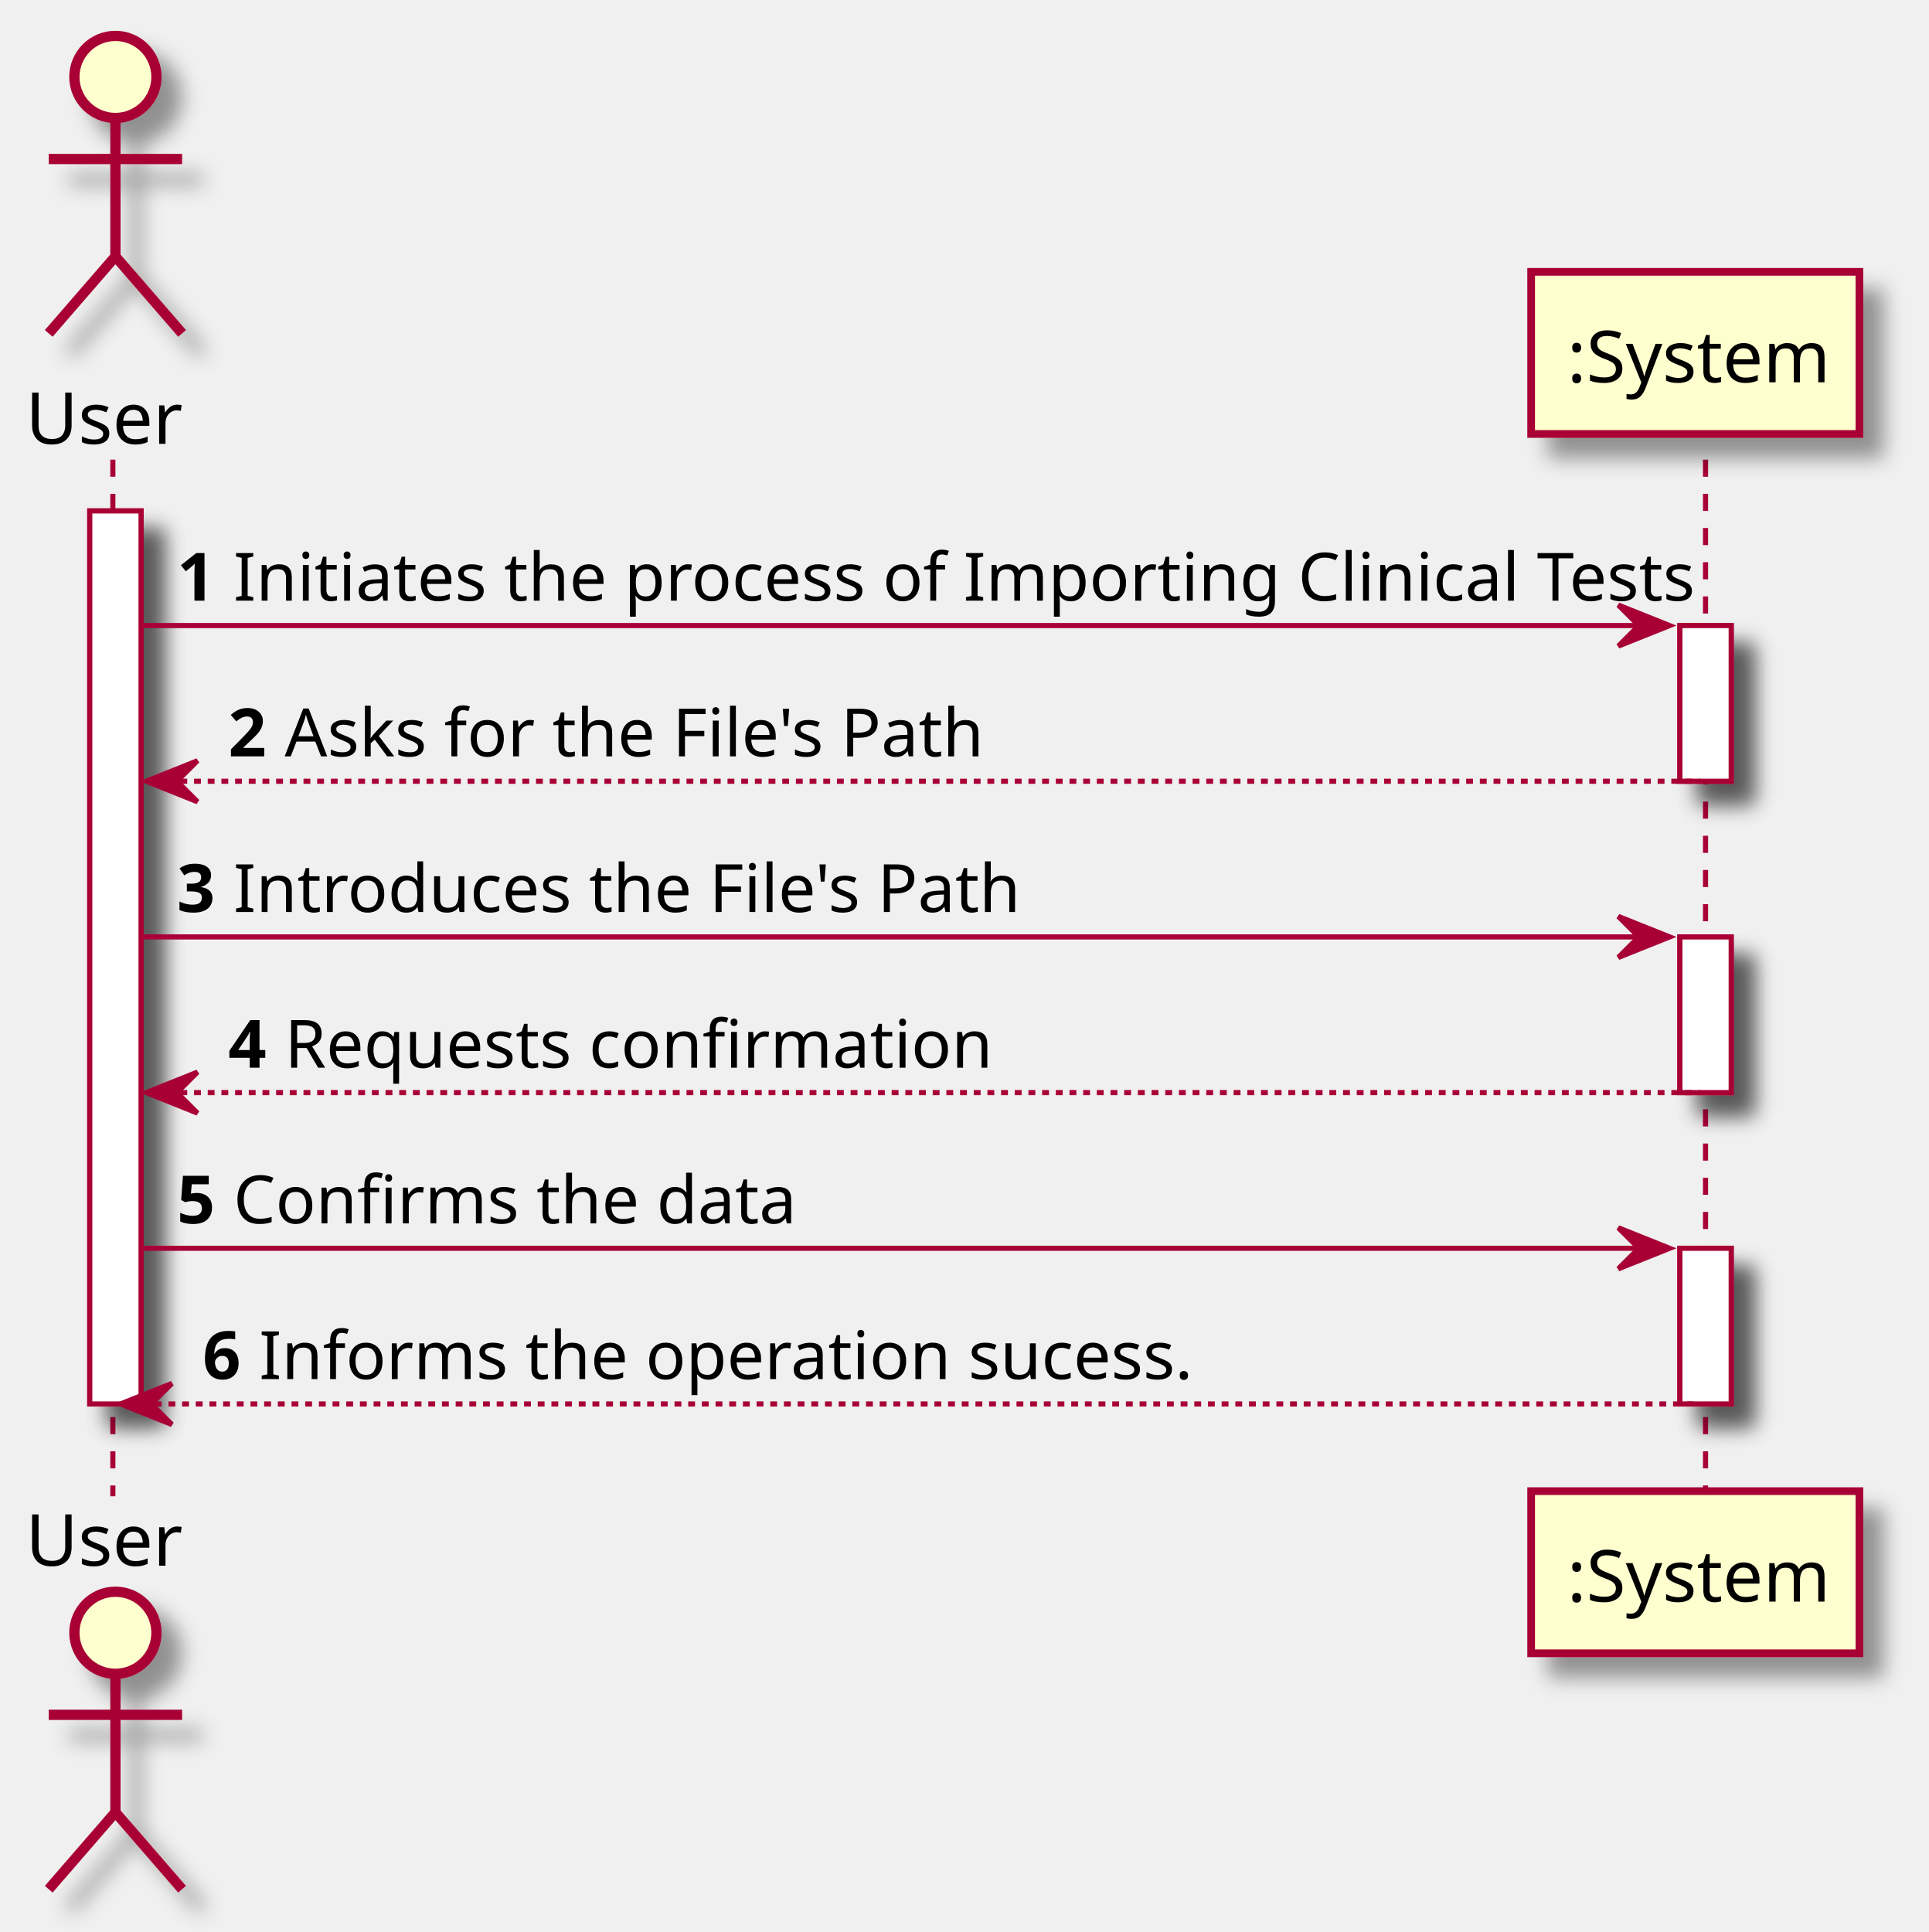
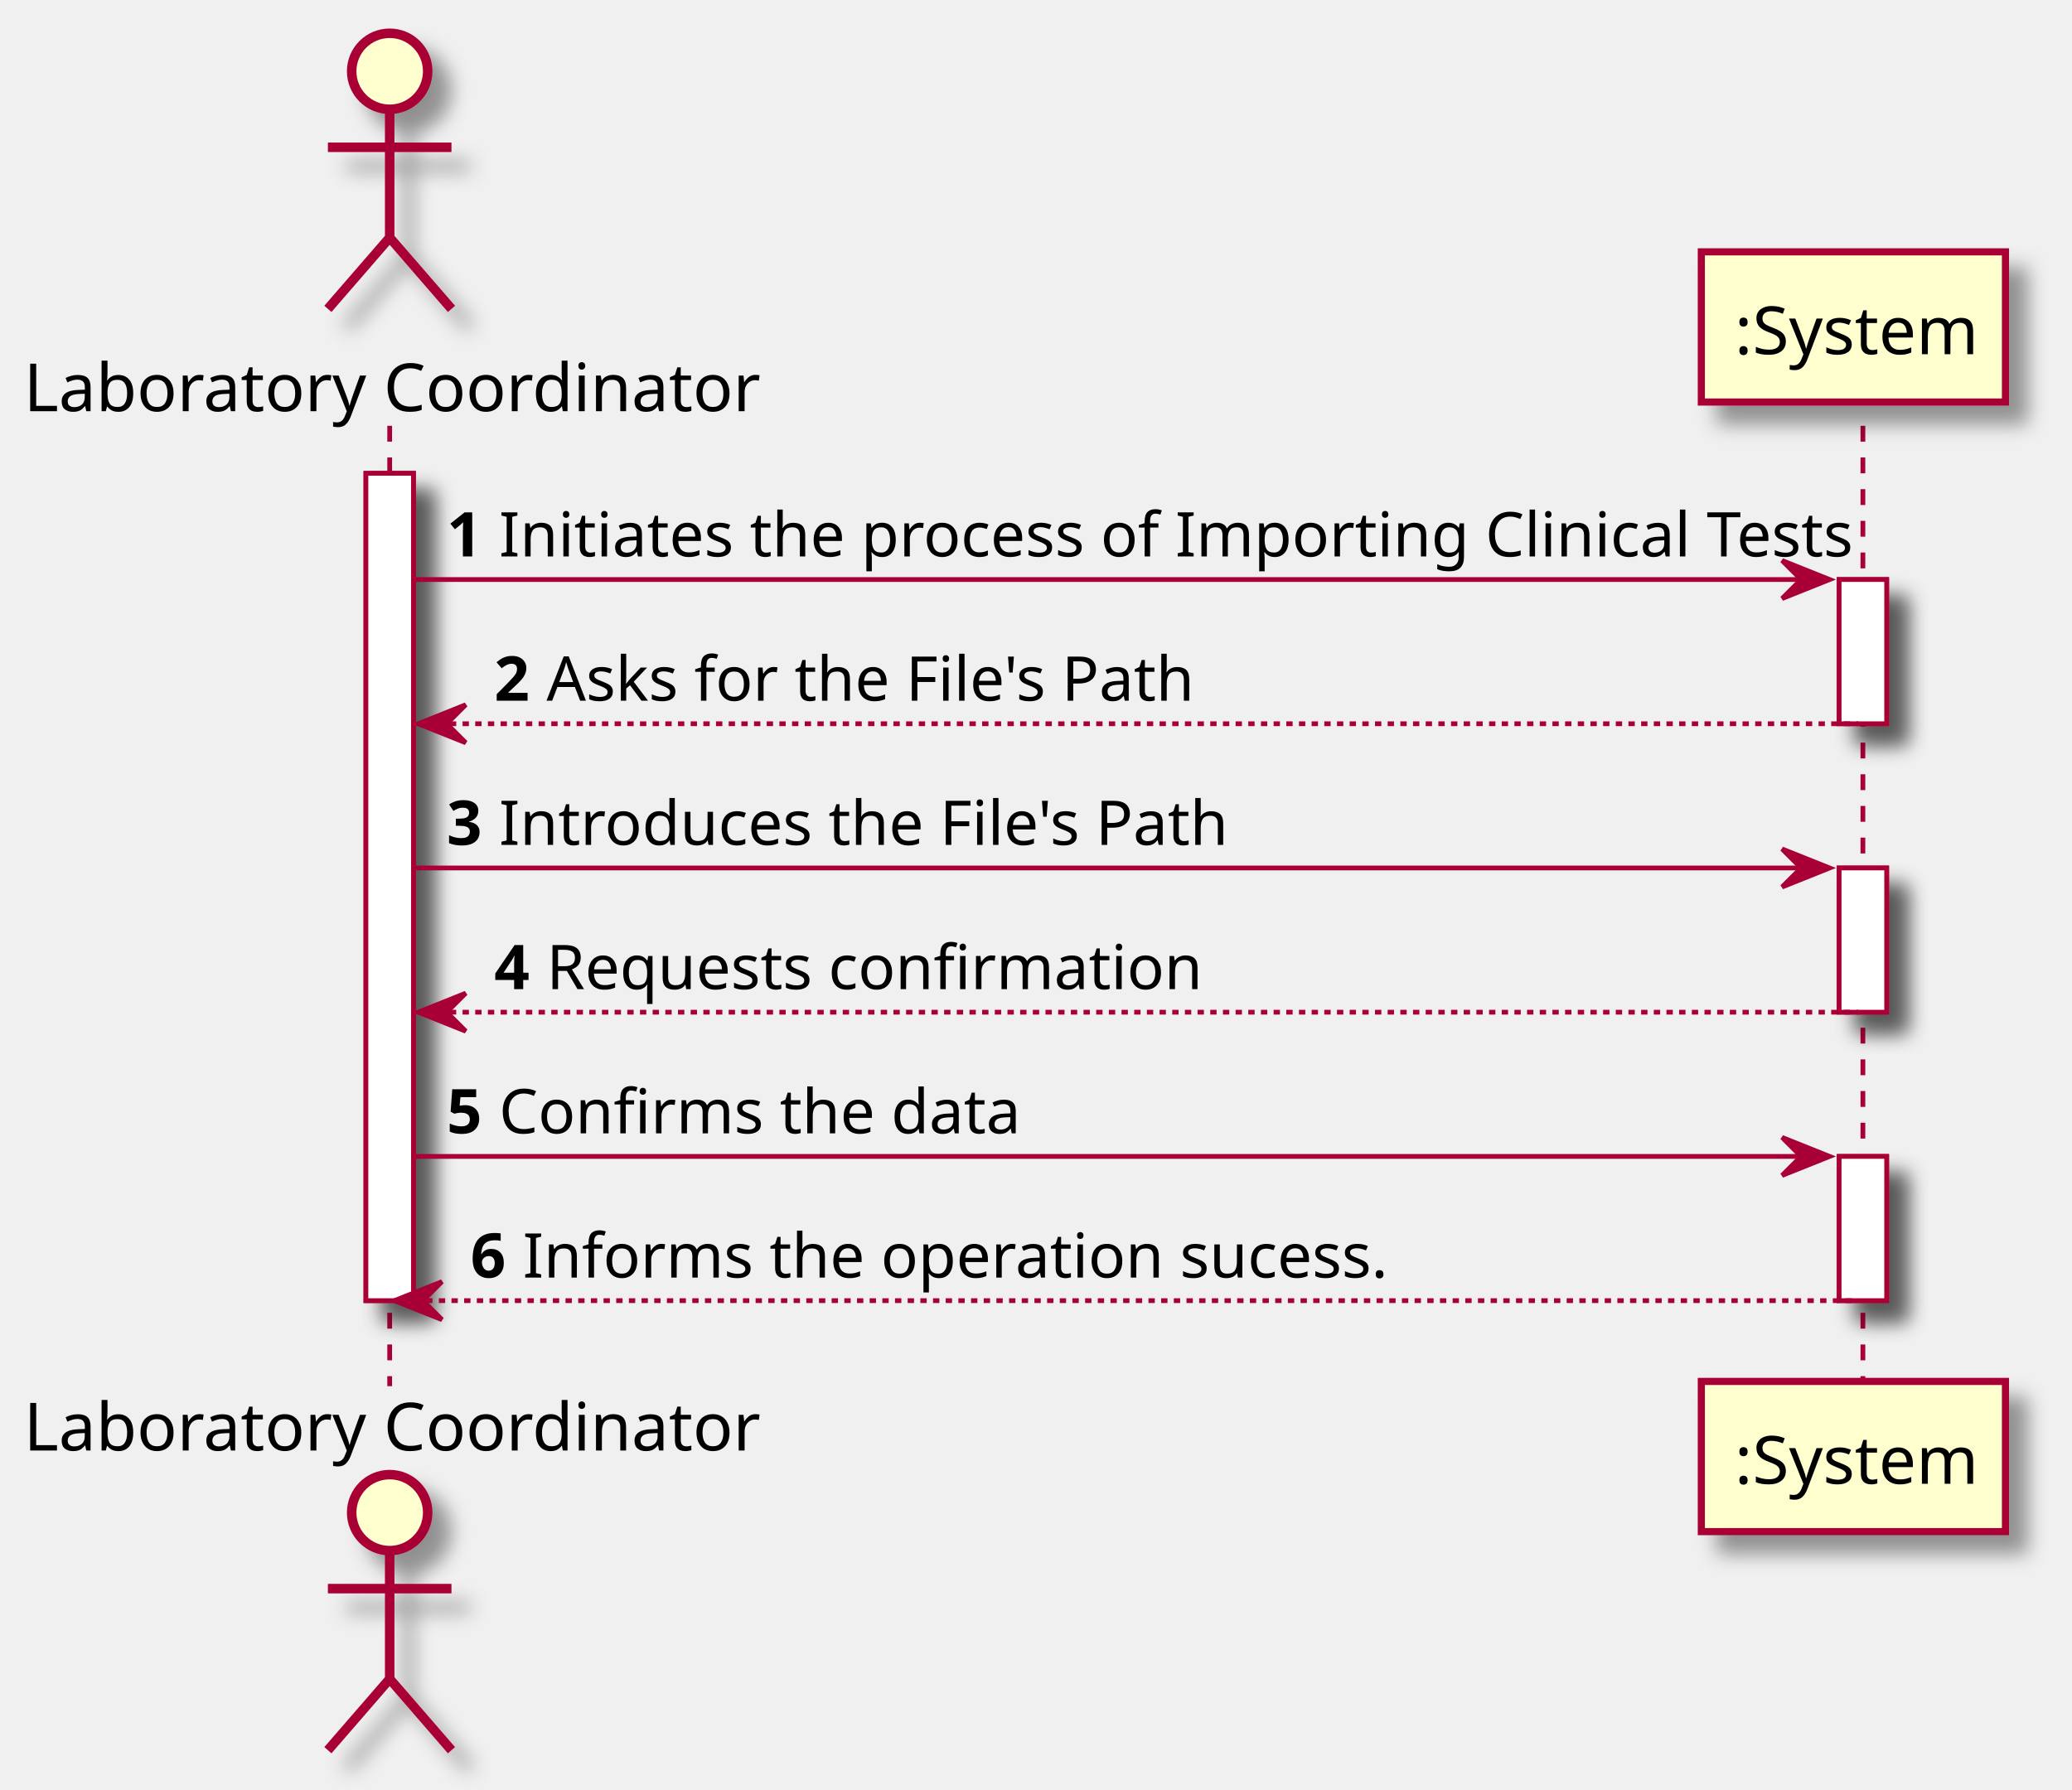
- <svg xmlns="http://www.w3.org/2000/svg" contentScriptType="application/ecmascript" contentStyleType="text/css" height="565.5px" preserveAspectRatio="none" style="width:564px;height:565px;" version="1.1" viewBox="0 0 564 565" width="564px" zoomAndPan="magnify">
+ <svg xmlns="http://www.w3.org/2000/svg" contentScriptType="application/ecmascript" contentStyleType="text/css" height="565.5px" preserveAspectRatio="none" style="width:654px;height:565px;" version="1.1" viewBox="0 0 654 565" width="654px" zoomAndPan="magnify">
  <defs>
-     <filter height="300%" id="fp2u0591yj6w9" width="300%" x="-1" y="-1">
+     <filter height="300%" id="f1q34ff9t0fqp" width="300%" x="-1" y="-1">
      <feGaussianBlur result="blurOut" stdDeviation="3.0" />
      <feColorMatrix in="blurOut" result="blurOut2" type="matrix" values="0 0 0 0 0 0 0 0 0 0 0 0 0 0 0 0 0 0 .4 0" />
      <feOffset dx="6.0" dy="6.0" in="blurOut2" result="blurOut3" />
      <feBlend in="SourceGraphic" in2="blurOut3" mode="normal" />
    </filter>
  </defs>
  <g>
-     <rect fill="#FFFFFF" filter="url(#fp2u0591yj6w9)" height="261.164" style="stroke:#A80036;stroke-width:1.5;" width="15" x="26.25" y="149.414" />
-     <rect fill="#FFFFFF" filter="url(#fp2u0591yj6w9)" height="45.527" style="stroke:#A80036;stroke-width:1.5;" width="15" x="491.25" y="182.941" />
-     <rect fill="#FFFFFF" filter="url(#fp2u0591yj6w9)" height="45.527" style="stroke:#A80036;stroke-width:1.5;" width="15" x="491.25" y="273.996" />
-     <rect fill="#FFFFFF" filter="url(#fp2u0591yj6w9)" height="45.527" style="stroke:#A80036;stroke-width:1.5;" width="15" x="491.25" y="365.051" />
-     <line style="stroke:#A80036;stroke-width:1.5;stroke-dasharray:5.0,5.0;" x1="33" x2="33" y1="134.414" y2="437.578" />
-     <line style="stroke:#A80036;stroke-width:1.5;stroke-dasharray:5.0,5.0;" x1="498.75" x2="498.75" y1="134.414" y2="437.578" />
-     <text fill="#000000" font-family="sans-serif" font-size="21" lengthAdjust="spacing" textLength="43.5" x="7.5" y="129.8">User</text>
-     <ellipse cx="33.75" cy="22.5" fill="#FEFECE" filter="url(#fp2u0591yj6w9)" rx="12" ry="12" style="stroke:#A80036;stroke-width:3.0;" />
-     <path d="M33.75,34.5 L33.75,75 M14.25,46.5 L53.25,46.5 M33.75,75 L14.25,97.5 M33.75,75 L53.25,97.5 " fill="none" filter="url(#fp2u0591yj6w9)" style="stroke:#A80036;stroke-width:3.0;" />
-     <text fill="#000000" font-family="sans-serif" font-size="21" lengthAdjust="spacing" textLength="43.5" x="7.5" y="457.878">User</text>
-     <ellipse cx="33.75" cy="477.492" fill="#FEFECE" filter="url(#fp2u0591yj6w9)" rx="12" ry="12" style="stroke:#A80036;stroke-width:3.0;" />
-     <path d="M33.75,489.492 L33.75,529.992 M14.25,501.492 L53.25,501.492 M33.75,529.992 L14.25,552.492 M33.75,529.992 L53.25,552.492 " fill="none" filter="url(#fp2u0591yj6w9)" style="stroke:#A80036;stroke-width:3.0;" />
-     <rect fill="#FEFECE" filter="url(#fp2u0591yj6w9)" height="47.414" style="stroke:#A80036;stroke-width:2.25;" width="96" x="447.75" y="79.5" />
-     <text fill="#000000" font-family="sans-serif" font-size="21" lengthAdjust="spacing" textLength="75" x="458.25" y="111.8">:System</text>
-     <rect fill="#FEFECE" filter="url(#fp2u0591yj6w9)" height="47.414" style="stroke:#A80036;stroke-width:2.25;" width="96" x="447.75" y="436.078" />
-     <text fill="#000000" font-family="sans-serif" font-size="21" lengthAdjust="spacing" textLength="75" x="458.25" y="468.378">:System</text>
-     <rect fill="#FFFFFF" filter="url(#fp2u0591yj6w9)" height="261.164" style="stroke:#A80036;stroke-width:1.5;" width="15" x="26.25" y="149.414" />
-     <rect fill="#FFFFFF" filter="url(#fp2u0591yj6w9)" height="45.527" style="stroke:#A80036;stroke-width:1.5;" width="15" x="491.25" y="182.941" />
-     <rect fill="#FFFFFF" filter="url(#fp2u0591yj6w9)" height="45.527" style="stroke:#A80036;stroke-width:1.5;" width="15" x="491.25" y="273.996" />
-     <rect fill="#FFFFFF" filter="url(#fp2u0591yj6w9)" height="45.527" style="stroke:#A80036;stroke-width:1.5;" width="15" x="491.25" y="365.051" />
-     <polygon fill="#A80036" points="473.25,176.941,488.25,182.941,473.25,188.941,479.25,182.941" style="stroke:#A80036;stroke-width:1.5;" />
-     <line style="stroke:#A80036;stroke-width:1.5;" x1="41.25" x2="482.25" y1="182.941" y2="182.941" />
-     <text fill="#000000" font-family="sans-serif" font-size="19.5" font-weight="bold" lengthAdjust="spacing" textLength="10.5" x="51.75" y="175.657">1</text>
-     <text fill="#000000" font-family="sans-serif" font-size="19.5" lengthAdjust="spacing" textLength="405" x="68.25" y="175.657">Initiates the process of Importing Clinical Tests</text>
-     <polygon fill="#A80036" points="57.75,222.469,42.75,228.469,57.75,234.469,51.75,228.469" style="stroke:#A80036;stroke-width:1.5;" />
-     <line style="stroke:#A80036;stroke-width:1.5;stroke-dasharray:2.0,2.0;" x1="48.75" x2="497.25" y1="228.469" y2="228.469" />
-     <text fill="#000000" font-family="sans-serif" font-size="19.5" font-weight="bold" lengthAdjust="spacing" textLength="10.5" x="66.75" y="221.184">2</text>
-     <text fill="#000000" font-family="sans-serif" font-size="19.5" lengthAdjust="spacing" textLength="202.5" x="83.25" y="221.184">Asks for the File's Path</text>
-     <polygon fill="#A80036" points="473.25,267.996,488.25,273.996,473.25,279.996,479.25,273.996" style="stroke:#A80036;stroke-width:1.5;" />
-     <line style="stroke:#A80036;stroke-width:1.5;" x1="41.25" x2="482.25" y1="273.996" y2="273.996" />
-     <text fill="#000000" font-family="sans-serif" font-size="19.5" font-weight="bold" lengthAdjust="spacing" textLength="10.5" x="51.75" y="266.711">3</text>
-     <text fill="#000000" font-family="sans-serif" font-size="19.5" lengthAdjust="spacing" textLength="220.5" x="68.25" y="266.711">Introduces the File's Path</text>
-     <polygon fill="#A80036" points="57.75,313.523,42.75,319.523,57.75,325.523,51.75,319.523" style="stroke:#A80036;stroke-width:1.5;" />
-     <line style="stroke:#A80036;stroke-width:1.5;stroke-dasharray:2.0,2.0;" x1="48.75" x2="497.25" y1="319.523" y2="319.523" />
-     <text fill="#000000" font-family="sans-serif" font-size="19.5" font-weight="bold" lengthAdjust="spacing" textLength="10.5" x="66.75" y="312.239">4</text>
-     <text fill="#000000" font-family="sans-serif" font-size="19.5" lengthAdjust="spacing" textLength="193.5" x="83.25" y="312.239">Requests confirmation</text>
-     <polygon fill="#A80036" points="473.25,359.051,488.25,365.051,473.25,371.051,479.25,365.051" style="stroke:#A80036;stroke-width:1.5;" />
-     <line style="stroke:#A80036;stroke-width:1.5;" x1="41.25" x2="482.25" y1="365.051" y2="365.051" />
-     <text fill="#000000" font-family="sans-serif" font-size="19.5" font-weight="bold" lengthAdjust="spacing" textLength="10.5" x="51.75" y="357.766">5</text>
-     <text fill="#000000" font-family="sans-serif" font-size="19.5" lengthAdjust="spacing" textLength="153" x="68.25" y="357.766">Confirms the data</text>
-     <polygon fill="#A80036" points="50.25,404.578,35.25,410.578,50.25,416.578,44.25,410.578" style="stroke:#A80036;stroke-width:1.5;" />
-     <line style="stroke:#A80036;stroke-width:1.5;stroke-dasharray:2.0,2.0;" x1="41.25" x2="497.25" y1="410.578" y2="410.578" />
-     <text fill="#000000" font-family="sans-serif" font-size="19.5" font-weight="bold" lengthAdjust="spacing" textLength="10.5" x="59.25" y="403.293">6</text>
-     <text fill="#000000" font-family="sans-serif" font-size="19.5" lengthAdjust="spacing" textLength="256.5" x="75.75" y="403.293">Informs the operation sucess.</text>
+     <rect fill="#FFFFFF" filter="url(#f1q34ff9t0fqp)" height="261.164" style="stroke:#A80036;stroke-width:1.5;" width="15" x="115.5" y="149.414" />
+     <rect fill="#FFFFFF" filter="url(#f1q34ff9t0fqp)" height="45.527" style="stroke:#A80036;stroke-width:1.5;" width="15" x="580.5" y="182.941" />
+     <rect fill="#FFFFFF" filter="url(#f1q34ff9t0fqp)" height="45.527" style="stroke:#A80036;stroke-width:1.5;" width="15" x="580.5" y="273.996" />
+     <rect fill="#FFFFFF" filter="url(#f1q34ff9t0fqp)" height="45.527" style="stroke:#A80036;stroke-width:1.5;" width="15" x="580.5" y="365.051" />
+     <line style="stroke:#A80036;stroke-width:1.5;stroke-dasharray:5.0,5.0;" x1="123" x2="123" y1="134.414" y2="437.578" />
+     <line style="stroke:#A80036;stroke-width:1.5;stroke-dasharray:5.0,5.0;" x1="588" x2="588" y1="134.414" y2="437.578" />
+     <text fill="#000000" font-family="sans-serif" font-size="21" lengthAdjust="spacing" textLength="222" x="7.5" y="129.8">Laboratory Coordinator</text>
+     <ellipse cx="123" cy="22.5" fill="#FEFECE" filter="url(#f1q34ff9t0fqp)" rx="12" ry="12" style="stroke:#A80036;stroke-width:3.0;" />
+     <path d="M123,34.5 L123,75 M103.5,46.5 L142.5,46.5 M123,75 L103.5,97.5 M123,75 L142.5,97.5 " fill="none" filter="url(#f1q34ff9t0fqp)" style="stroke:#A80036;stroke-width:3.0;" />
+     <text fill="#000000" font-family="sans-serif" font-size="21" lengthAdjust="spacing" textLength="222" x="7.5" y="457.878">Laboratory Coordinator</text>
+     <ellipse cx="123" cy="477.492" fill="#FEFECE" filter="url(#f1q34ff9t0fqp)" rx="12" ry="12" style="stroke:#A80036;stroke-width:3.0;" />
+     <path d="M123,489.492 L123,529.992 M103.5,501.492 L142.5,501.492 M123,529.992 L103.5,552.492 M123,529.992 L142.5,552.492 " fill="none" filter="url(#f1q34ff9t0fqp)" style="stroke:#A80036;stroke-width:3.0;" />
+     <rect fill="#FEFECE" filter="url(#f1q34ff9t0fqp)" height="47.414" style="stroke:#A80036;stroke-width:2.25;" width="96" x="537" y="79.5" />
+     <text fill="#000000" font-family="sans-serif" font-size="21" lengthAdjust="spacing" textLength="75" x="547.5" y="111.8">:System</text>
+     <rect fill="#FEFECE" filter="url(#f1q34ff9t0fqp)" height="47.414" style="stroke:#A80036;stroke-width:2.25;" width="96" x="537" y="436.078" />
+     <text fill="#000000" font-family="sans-serif" font-size="21" lengthAdjust="spacing" textLength="75" x="547.5" y="468.378">:System</text>
+     <rect fill="#FFFFFF" filter="url(#f1q34ff9t0fqp)" height="261.164" style="stroke:#A80036;stroke-width:1.5;" width="15" x="115.5" y="149.414" />
+     <rect fill="#FFFFFF" filter="url(#f1q34ff9t0fqp)" height="45.527" style="stroke:#A80036;stroke-width:1.5;" width="15" x="580.5" y="182.941" />
+     <rect fill="#FFFFFF" filter="url(#f1q34ff9t0fqp)" height="45.527" style="stroke:#A80036;stroke-width:1.5;" width="15" x="580.5" y="273.996" />
+     <rect fill="#FFFFFF" filter="url(#f1q34ff9t0fqp)" height="45.527" style="stroke:#A80036;stroke-width:1.5;" width="15" x="580.5" y="365.051" />
+     <polygon fill="#A80036" points="562.5,176.941,577.5,182.941,562.5,188.941,568.5,182.941" style="stroke:#A80036;stroke-width:1.5;" />
+     <line style="stroke:#A80036;stroke-width:1.5;" x1="130.5" x2="571.5" y1="182.941" y2="182.941" />
+     <text fill="#000000" font-family="sans-serif" font-size="19.5" font-weight="bold" lengthAdjust="spacing" textLength="10.5" x="141" y="175.657">1</text>
+     <text fill="#000000" font-family="sans-serif" font-size="19.5" lengthAdjust="spacing" textLength="405" x="157.5" y="175.657">Initiates the process of Importing Clinical Tests</text>
+     <polygon fill="#A80036" points="147,222.469,132,228.469,147,234.469,141,228.469" style="stroke:#A80036;stroke-width:1.5;" />
+     <line style="stroke:#A80036;stroke-width:1.5;stroke-dasharray:2.0,2.0;" x1="138" x2="586.5" y1="228.469" y2="228.469" />
+     <text fill="#000000" font-family="sans-serif" font-size="19.5" font-weight="bold" lengthAdjust="spacing" textLength="10.5" x="156" y="221.184">2</text>
+     <text fill="#000000" font-family="sans-serif" font-size="19.5" lengthAdjust="spacing" textLength="202.5" x="172.5" y="221.184">Asks for the File's Path</text>
+     <polygon fill="#A80036" points="562.5,267.996,577.5,273.996,562.5,279.996,568.5,273.996" style="stroke:#A80036;stroke-width:1.5;" />
+     <line style="stroke:#A80036;stroke-width:1.5;" x1="130.5" x2="571.5" y1="273.996" y2="273.996" />
+     <text fill="#000000" font-family="sans-serif" font-size="19.5" font-weight="bold" lengthAdjust="spacing" textLength="10.5" x="141" y="266.711">3</text>
+     <text fill="#000000" font-family="sans-serif" font-size="19.5" lengthAdjust="spacing" textLength="220.5" x="157.5" y="266.711">Introduces the File's Path</text>
+     <polygon fill="#A80036" points="147,313.523,132,319.523,147,325.523,141,319.523" style="stroke:#A80036;stroke-width:1.5;" />
+     <line style="stroke:#A80036;stroke-width:1.5;stroke-dasharray:2.0,2.0;" x1="138" x2="586.5" y1="319.523" y2="319.523" />
+     <text fill="#000000" font-family="sans-serif" font-size="19.5" font-weight="bold" lengthAdjust="spacing" textLength="10.5" x="156" y="312.239">4</text>
+     <text fill="#000000" font-family="sans-serif" font-size="19.5" lengthAdjust="spacing" textLength="193.5" x="172.5" y="312.239">Requests confirmation</text>
+     <polygon fill="#A80036" points="562.5,359.051,577.5,365.051,562.5,371.051,568.5,365.051" style="stroke:#A80036;stroke-width:1.5;" />
+     <line style="stroke:#A80036;stroke-width:1.5;" x1="130.5" x2="571.5" y1="365.051" y2="365.051" />
+     <text fill="#000000" font-family="sans-serif" font-size="19.5" font-weight="bold" lengthAdjust="spacing" textLength="10.5" x="141" y="357.766">5</text>
+     <text fill="#000000" font-family="sans-serif" font-size="19.5" lengthAdjust="spacing" textLength="153" x="157.5" y="357.766">Confirms the data</text>
+     <polygon fill="#A80036" points="139.5,404.578,124.5,410.578,139.5,416.578,133.5,410.578" style="stroke:#A80036;stroke-width:1.5;" />
+     <line style="stroke:#A80036;stroke-width:1.5;stroke-dasharray:2.0,2.0;" x1="130.5" x2="586.5" y1="410.578" y2="410.578" />
+     <text fill="#000000" font-family="sans-serif" font-size="19.5" font-weight="bold" lengthAdjust="spacing" textLength="10.5" x="148.5" y="403.293">6</text>
+     <text fill="#000000" font-family="sans-serif" font-size="19.5" lengthAdjust="spacing" textLength="256.5" x="165" y="403.293">Informs the operation sucess.</text>
  </g>
</svg>
